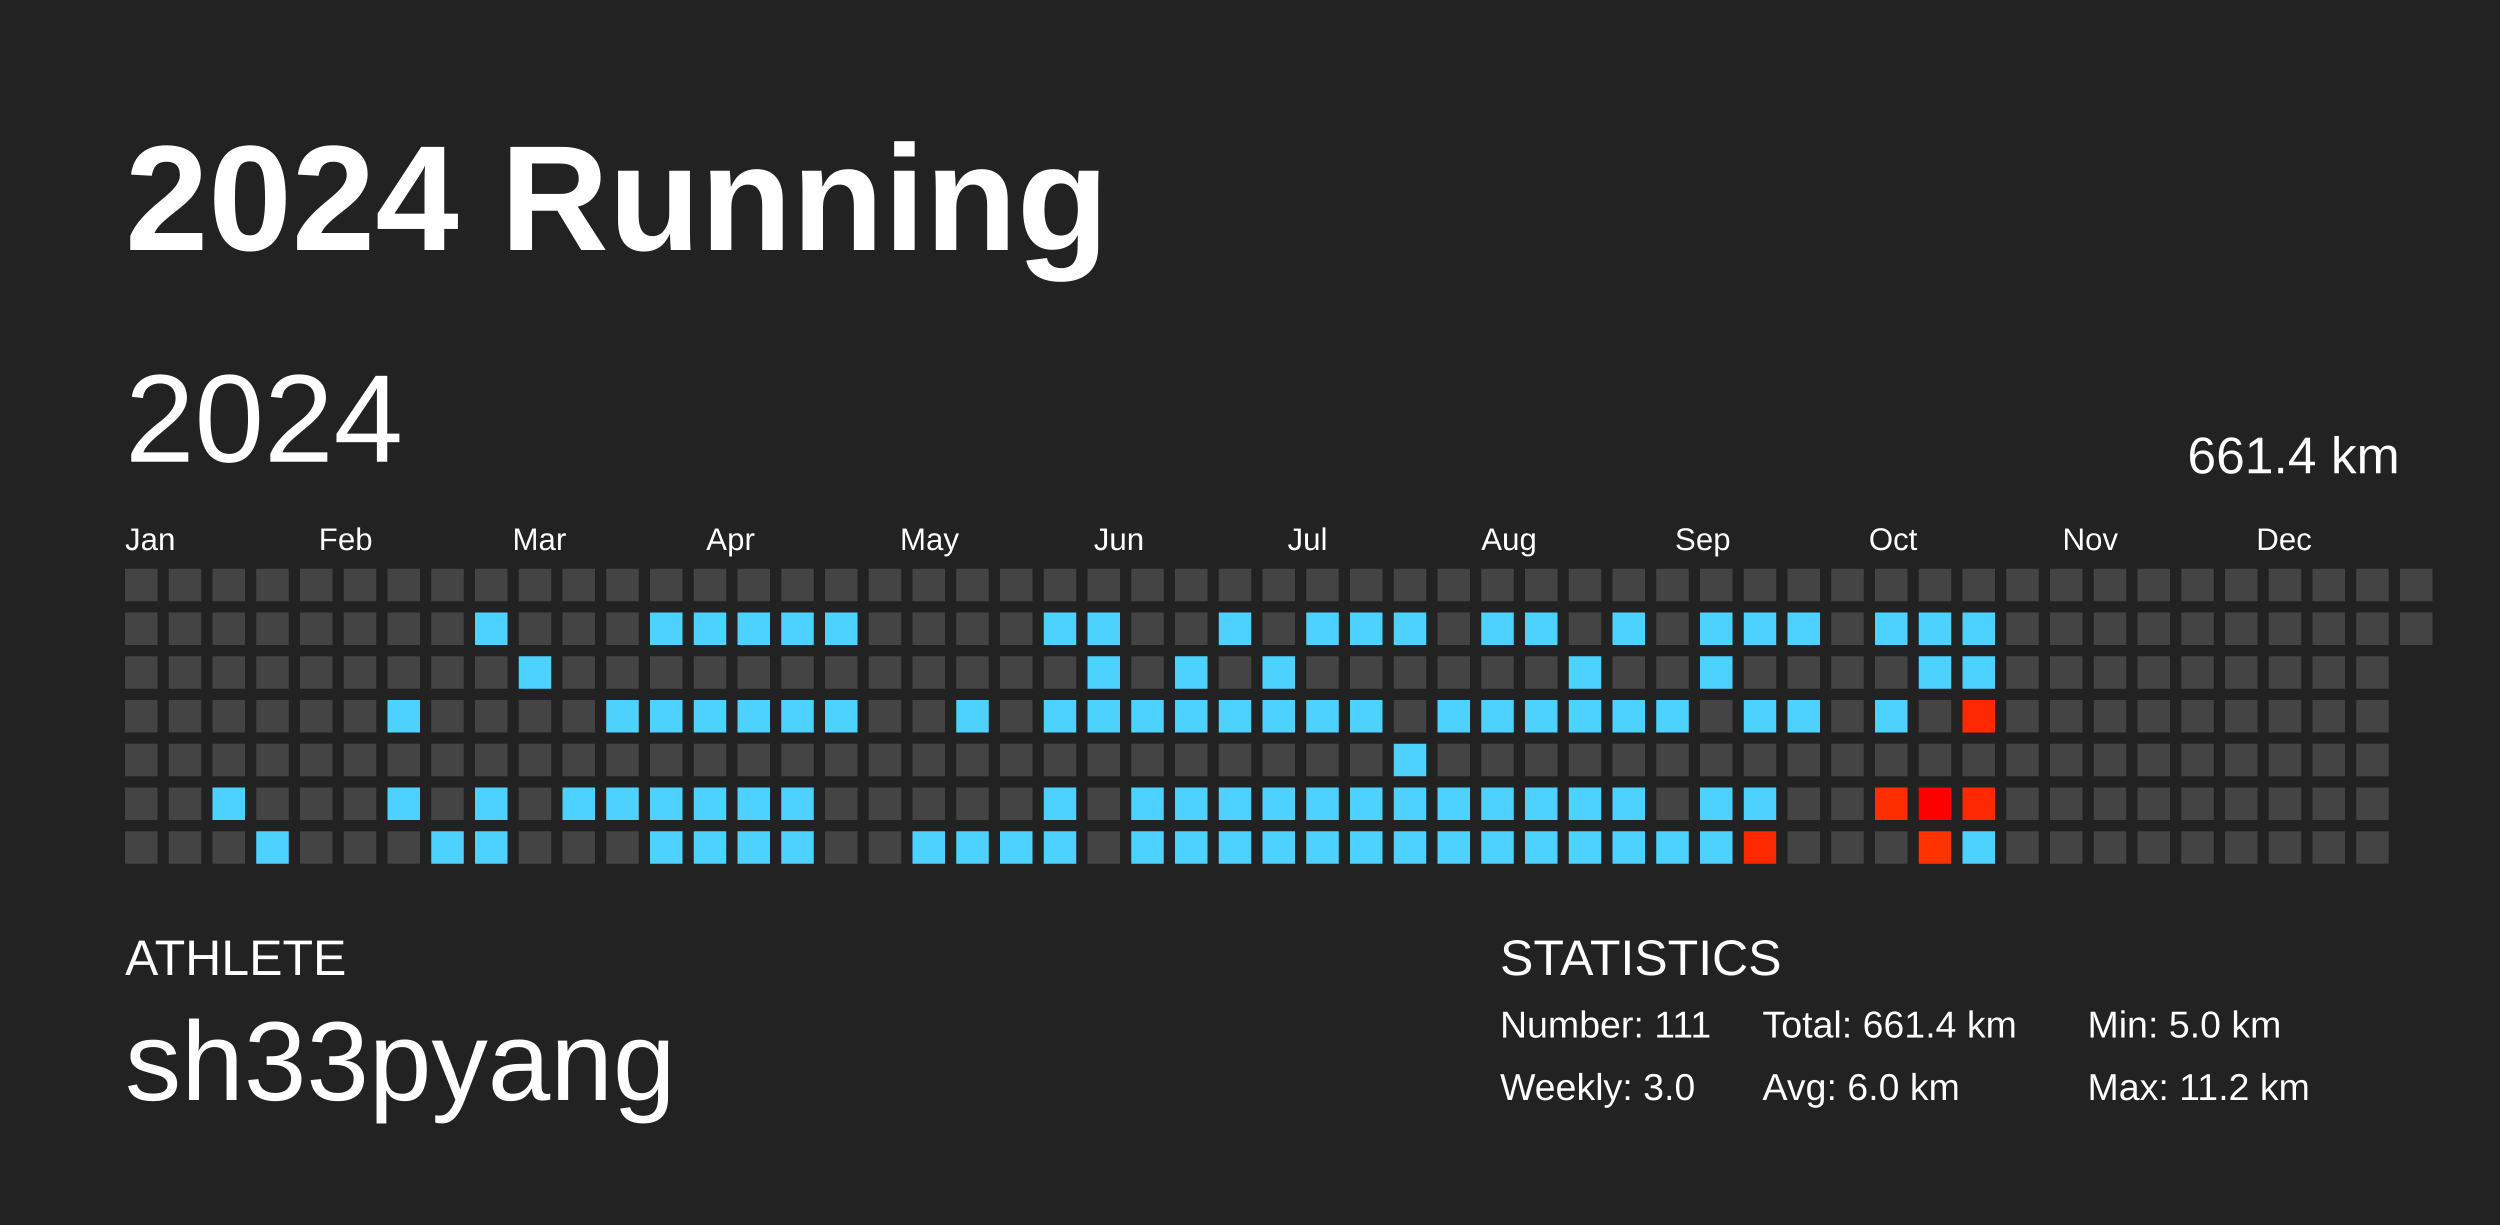
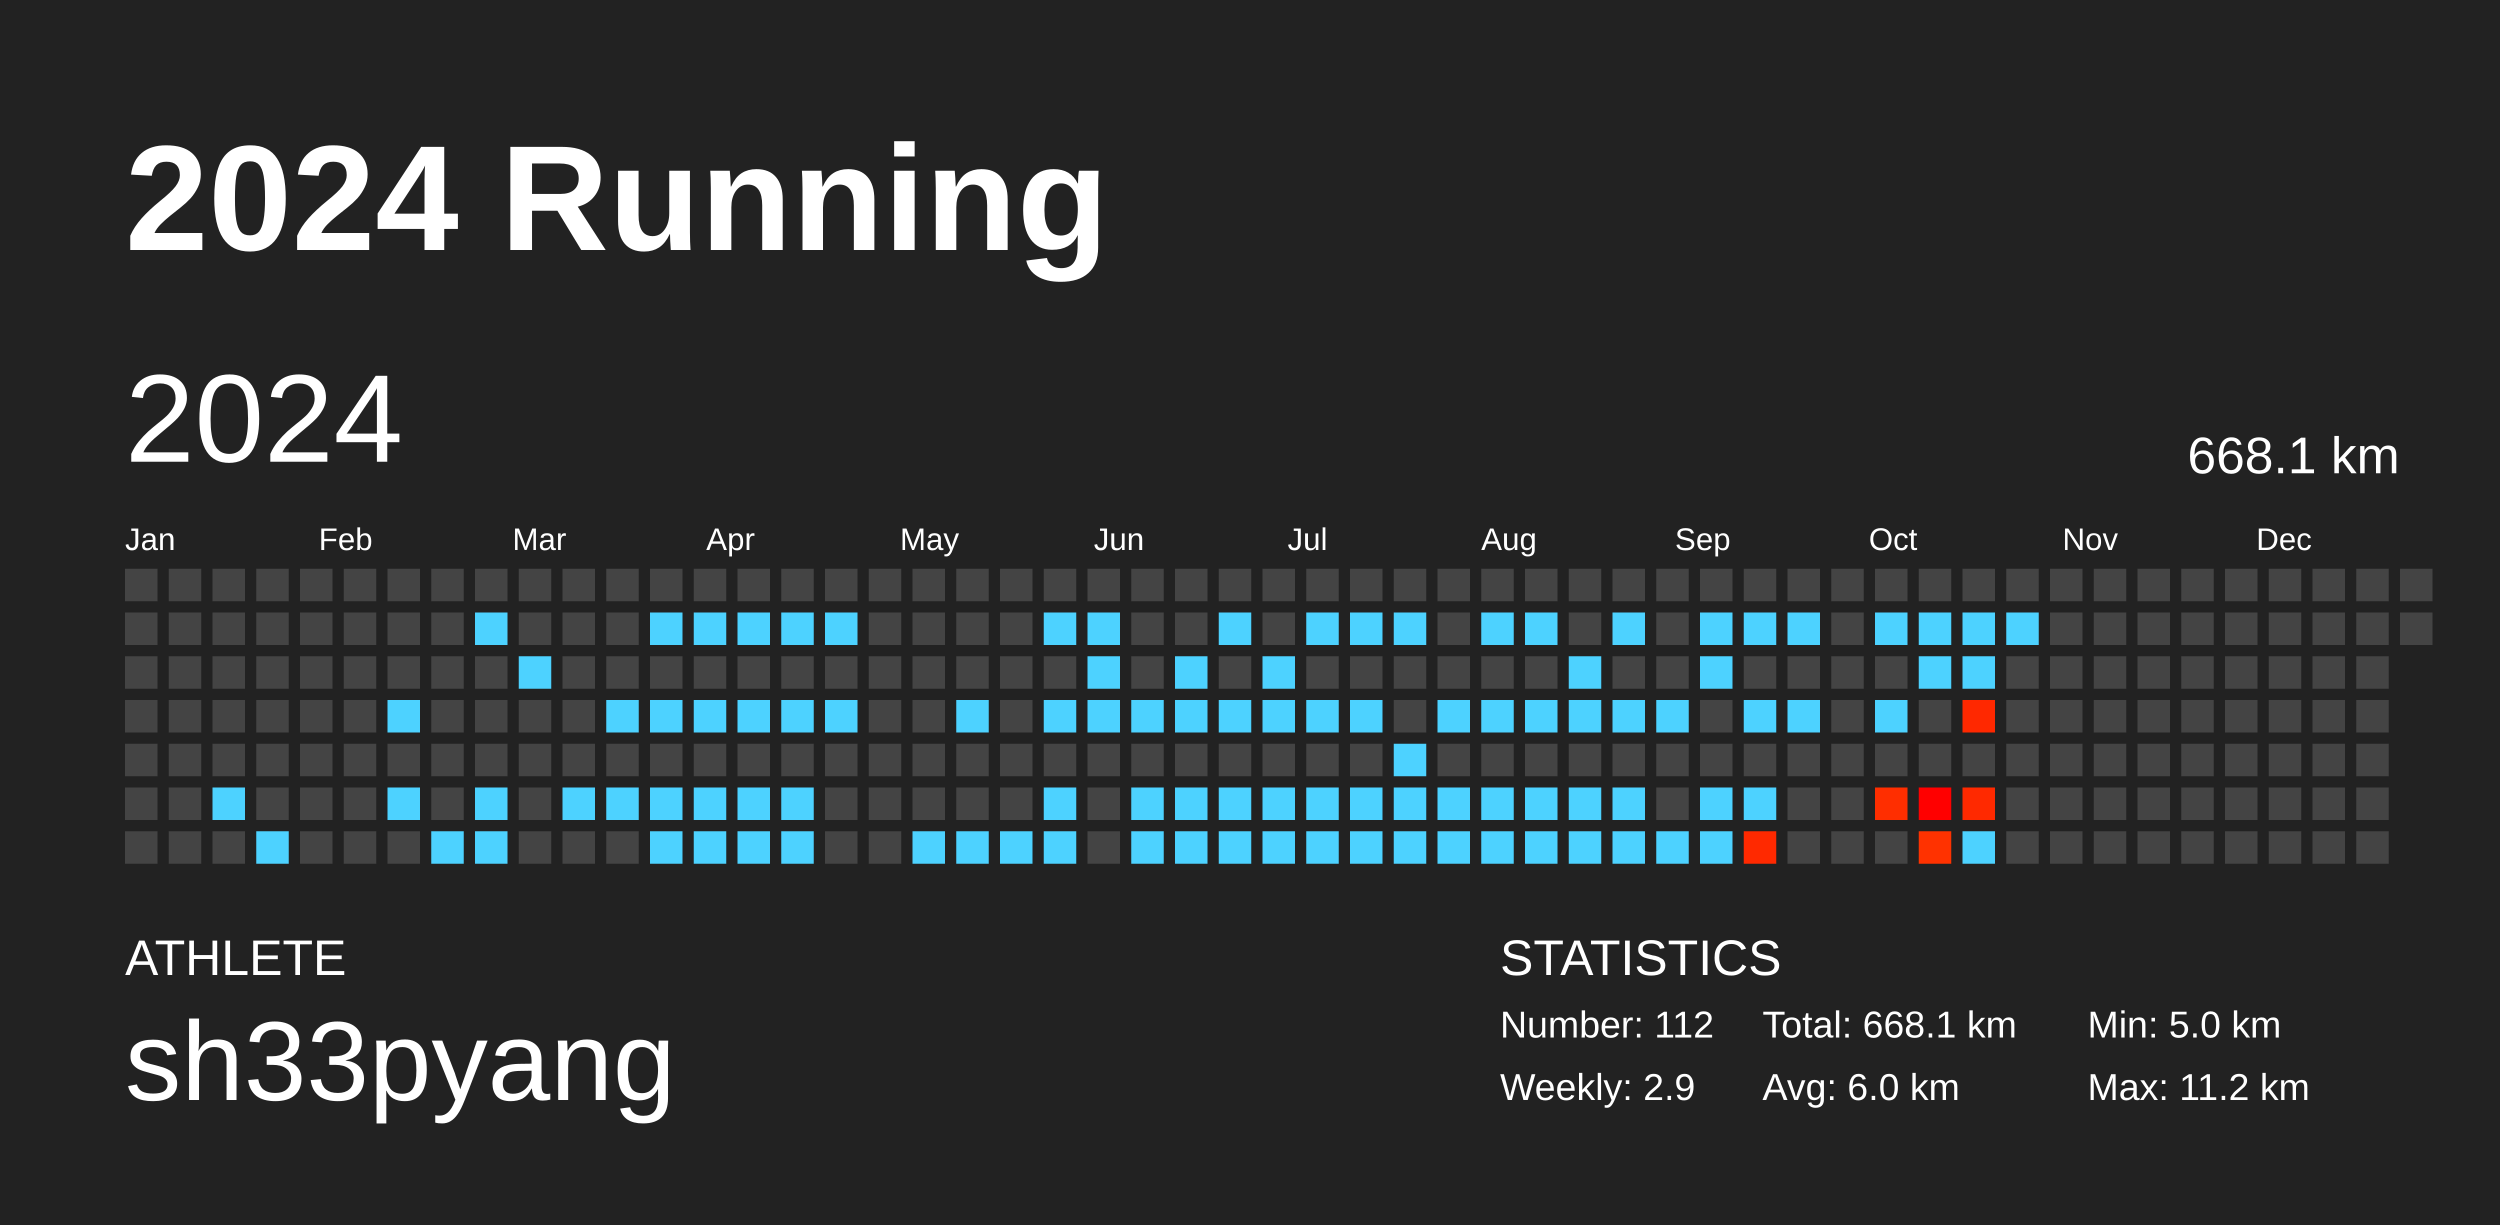
<svg xmlns="http://www.w3.org/2000/svg" baseProfile="full" height="98mm" version="1.1" viewBox="0,0,200,98" width="200mm">
  <defs />
  <rect fill="#222222" height="98" width="200" x="0" y="0" />
  <text fill="#FFFFFF" style="font-size:12px; font-family:Arial; font-weight:bold;" x="10" y="20">2024 Running</text>
  <text fill="#FFFFFF" style="font-size:4px; font-family:Arial" x="10" y="78">ATHLETE</text>
  <text fill="#FFFFFF" style="font-size:9px; font-family:Arial" x="10" y="88">sh33pyang</text>
  <text fill="#FFFFFF" style="font-size:4px; font-family:Arial" x="120" y="78">STATISTICS</text>
-   <text fill="#FFFFFF" style="font-size:3px; font-family:Arial" x="120" y="83">Number: 111</text>
-   <text fill="#FFFFFF" style="font-size:3px; font-family:Arial" x="120" y="88">Weekly: 3.0</text>
-   <text fill="#FFFFFF" style="font-size:3px; font-family:Arial" x="141" y="83">Total: 661.4 km</text>
+   <text fill="#FFFFFF" style="font-size:3px; font-family:Arial" x="120" y="83">Number: 112</text>
+   <text fill="#FFFFFF" style="font-size:3px; font-family:Arial" x="120" y="88">Weekly: 2.9</text>
+   <text fill="#FFFFFF" style="font-size:3px; font-family:Arial" x="141" y="83">Total: 668.1 km</text>
  <text fill="#FFFFFF" style="font-size:3px; font-family:Arial" x="141" y="88">Avg: 6.0 km</text>
  <text fill="#FFFFFF" style="font-size:3px; font-family:Arial" x="167" y="83">Min: 5.0 km</text>
  <text fill="#FFFFFF" style="font-size:3px; font-family:Arial" x="167" y="88">Max: 11.2 km</text>
  <text dominant-baseline="hanging" fill="#FFFFFF" style="font-size:10.0px; font-family:Arial;" x="10" y="30">2024</text>
-   <text dominant-baseline="hanging" fill="#FFFFFF" style="font-size:4.125px; font-family:Arial;" x="175" y="35">661.4 km</text>
+   <text dominant-baseline="hanging" fill="#FFFFFF" style="font-size:4.125px; font-family:Arial;" x="175" y="35">668.1 km</text>
  <text fill="#FFFFFF" style="font-size:2.5px; font-family:Arial" x="10.0" y="44">Jan</text>
  <text fill="#FFFFFF" style="font-size:2.5px; font-family:Arial" x="25.5" y="44">Feb</text>
  <text fill="#FFFFFF" style="font-size:2.5px; font-family:Arial" x="41.0" y="44">Mar</text>
  <text fill="#FFFFFF" style="font-size:2.5px; font-family:Arial" x="56.5" y="44">Apr</text>
  <text fill="#FFFFFF" style="font-size:2.5px; font-family:Arial" x="72.0" y="44">May</text>
  <text fill="#FFFFFF" style="font-size:2.5px; font-family:Arial" x="87.5" y="44">Jun</text>
  <text fill="#FFFFFF" style="font-size:2.5px; font-family:Arial" x="103.0" y="44">Jul</text>
  <text fill="#FFFFFF" style="font-size:2.5px; font-family:Arial" x="118.5" y="44">Aug</text>
  <text fill="#FFFFFF" style="font-size:2.5px; font-family:Arial" x="134.0" y="44">Sep</text>
  <text fill="#FFFFFF" style="font-size:2.5px; font-family:Arial" x="149.5" y="44">Oct</text>
  <text fill="#FFFFFF" style="font-size:2.5px; font-family:Arial" x="165.0" y="44">Nov</text>
  <text fill="#FFFFFF" style="font-size:2.5px; font-family:Arial" x="180.5" y="44">Dec</text>
  <rect fill="#444444" height="2.6" width="2.6" x="10.0" y="45.5" />
  <rect fill="#444444" height="2.6" width="2.6" x="10.0" y="49.0" />
  <rect fill="#444444" height="2.6" width="2.6" x="10.0" y="52.5" />
  <rect fill="#444444" height="2.6" width="2.6" x="10.0" y="56.0" />
  <rect fill="#444444" height="2.6" width="2.6" x="10.0" y="59.5" />
  <rect fill="#444444" height="2.6" width="2.6" x="10.0" y="63.0" />
  <rect fill="#444444" height="2.6" width="2.6" x="10.0" y="66.5" />
  <rect fill="#444444" height="2.6" width="2.6" x="13.5" y="45.5" />
  <rect fill="#444444" height="2.6" width="2.6" x="13.5" y="49.0" />
  <rect fill="#444444" height="2.6" width="2.6" x="13.5" y="52.5" />
  <rect fill="#444444" height="2.6" width="2.6" x="13.5" y="56.0" />
  <rect fill="#444444" height="2.6" width="2.6" x="13.5" y="59.5" />
  <rect fill="#444444" height="2.6" width="2.6" x="13.5" y="63.0" />
  <rect fill="#444444" height="2.6" width="2.6" x="13.5" y="66.5" />
  <rect fill="#444444" height="2.6" width="2.6" x="17.0" y="45.5" />
  <rect fill="#444444" height="2.6" width="2.6" x="17.0" y="49.0" />
  <rect fill="#444444" height="2.6" width="2.6" x="17.0" y="52.5" />
  <rect fill="#444444" height="2.6" width="2.6" x="17.0" y="56.0" />
  <rect fill="#444444" height="2.6" width="2.6" x="17.0" y="59.5" />
  <rect fill="#4dd2ff" height="2.6" width="2.6" x="17.0" y="63.0" />
  <rect fill="#444444" height="2.6" width="2.6" x="17.0" y="66.5" />
  <rect fill="#444444" height="2.6" width="2.6" x="20.5" y="45.5" />
  <rect fill="#444444" height="2.6" width="2.6" x="20.5" y="49.0" />
  <rect fill="#444444" height="2.6" width="2.6" x="20.5" y="52.5" />
  <rect fill="#444444" height="2.6" width="2.6" x="20.5" y="56.0" />
  <rect fill="#444444" height="2.6" width="2.6" x="20.5" y="59.5" />
  <rect fill="#444444" height="2.6" width="2.6" x="20.5" y="63.0" />
  <rect fill="#4dd2ff" height="2.6" width="2.6" x="20.5" y="66.5" />
  <rect fill="#444444" height="2.6" width="2.6" x="24.0" y="45.5" />
  <rect fill="#444444" height="2.6" width="2.6" x="24.0" y="49.0" />
  <rect fill="#444444" height="2.6" width="2.6" x="24.0" y="52.5" />
  <rect fill="#444444" height="2.6" width="2.6" x="24.0" y="56.0" />
  <rect fill="#444444" height="2.6" width="2.6" x="24.0" y="59.5" />
  <rect fill="#444444" height="2.6" width="2.6" x="24.0" y="63.0" />
  <rect fill="#444444" height="2.6" width="2.6" x="24.0" y="66.5" />
  <rect fill="#444444" height="2.6" width="2.6" x="27.5" y="45.5" />
  <rect fill="#444444" height="2.6" width="2.6" x="27.5" y="49.0" />
  <rect fill="#444444" height="2.6" width="2.6" x="27.5" y="52.5" />
  <rect fill="#444444" height="2.6" width="2.6" x="27.5" y="56.0" />
  <rect fill="#444444" height="2.6" width="2.6" x="27.5" y="59.5" />
  <rect fill="#444444" height="2.6" width="2.6" x="27.5" y="63.0" />
  <rect fill="#444444" height="2.6" width="2.6" x="27.5" y="66.5" />
  <rect fill="#444444" height="2.6" width="2.6" x="31.0" y="45.5" />
  <rect fill="#444444" height="2.6" width="2.6" x="31.0" y="49.0" />
  <rect fill="#444444" height="2.6" width="2.6" x="31.0" y="52.5" />
  <rect fill="#4dd2ff" height="2.6" width="2.6" x="31.0" y="56.0" />
  <rect fill="#444444" height="2.6" width="2.6" x="31.0" y="59.5" />
  <rect fill="#4dd2ff" height="2.6" width="2.6" x="31.0" y="63.0" />
  <rect fill="#444444" height="2.6" width="2.6" x="31.0" y="66.5" />
  <rect fill="#444444" height="2.6" width="2.6" x="34.5" y="45.5" />
  <rect fill="#444444" height="2.6" width="2.6" x="34.5" y="49.0" />
  <rect fill="#444444" height="2.6" width="2.6" x="34.5" y="52.5" />
  <rect fill="#444444" height="2.6" width="2.6" x="34.5" y="56.0" />
  <rect fill="#444444" height="2.6" width="2.6" x="34.5" y="59.5" />
  <rect fill="#444444" height="2.6" width="2.6" x="34.5" y="63.0" />
  <rect fill="#4dd2ff" height="2.6" width="2.6" x="34.5" y="66.5" />
  <rect fill="#444444" height="2.6" width="2.6" x="38.0" y="45.5" />
  <rect fill="#4dd2ff" height="2.6" width="2.6" x="38.0" y="49.0" />
  <rect fill="#444444" height="2.6" width="2.6" x="38.0" y="52.5" />
  <rect fill="#444444" height="2.6" width="2.6" x="38.0" y="56.0" />
  <rect fill="#444444" height="2.6" width="2.6" x="38.0" y="59.5" />
  <rect fill="#4dd2ff" height="2.6" width="2.6" x="38.0" y="63.0" />
  <rect fill="#4dd2ff" height="2.6" width="2.6" x="38.0" y="66.5" />
  <rect fill="#444444" height="2.6" width="2.6" x="41.5" y="45.5" />
  <rect fill="#444444" height="2.6" width="2.6" x="41.5" y="49.0" />
  <rect fill="#4dd2ff" height="2.6" width="2.6" x="41.5" y="52.5" />
  <rect fill="#444444" height="2.6" width="2.6" x="41.5" y="56.0" />
  <rect fill="#444444" height="2.6" width="2.6" x="41.5" y="59.5" />
  <rect fill="#444444" height="2.6" width="2.6" x="41.5" y="63.0" />
  <rect fill="#444444" height="2.6" width="2.6" x="41.5" y="66.5" />
  <rect fill="#444444" height="2.6" width="2.6" x="45.0" y="45.5" />
  <rect fill="#444444" height="2.6" width="2.6" x="45.0" y="49.0" />
  <rect fill="#444444" height="2.6" width="2.6" x="45.0" y="52.5" />
  <rect fill="#444444" height="2.6" width="2.6" x="45.0" y="56.0" />
  <rect fill="#444444" height="2.6" width="2.6" x="45.0" y="59.5" />
  <rect fill="#4dd2ff" height="2.6" width="2.6" x="45.0" y="63.0" />
  <rect fill="#444444" height="2.6" width="2.6" x="45.0" y="66.5" />
  <rect fill="#444444" height="2.6" width="2.6" x="48.5" y="45.5" />
  <rect fill="#444444" height="2.6" width="2.6" x="48.5" y="49.0" />
  <rect fill="#444444" height="2.6" width="2.6" x="48.5" y="52.5" />
  <rect fill="#4dd2ff" height="2.6" width="2.6" x="48.5" y="56.0" />
  <rect fill="#444444" height="2.6" width="2.6" x="48.5" y="59.5" />
  <rect fill="#4dd2ff" height="2.6" width="2.6" x="48.5" y="63.0" />
  <rect fill="#444444" height="2.6" width="2.6" x="48.5" y="66.5" />
  <rect fill="#444444" height="2.6" width="2.6" x="52.0" y="45.5" />
  <rect fill="#4dd2ff" height="2.6" width="2.6" x="52.0" y="49.0" />
  <rect fill="#444444" height="2.6" width="2.6" x="52.0" y="52.5" />
  <rect fill="#4dd2ff" height="2.6" width="2.6" x="52.0" y="56.0" />
  <rect fill="#444444" height="2.6" width="2.6" x="52.0" y="59.5" />
  <rect fill="#4dd2ff" height="2.6" width="2.6" x="52.0" y="63.0" />
  <rect fill="#4dd2ff" height="2.6" width="2.6" x="52.0" y="66.5" />
  <rect fill="#444444" height="2.6" width="2.6" x="55.5" y="45.5" />
  <rect fill="#4dd2ff" height="2.6" width="2.6" x="55.5" y="49.0" />
  <rect fill="#444444" height="2.6" width="2.6" x="55.5" y="52.5" />
  <rect fill="#4dd2ff" height="2.6" width="2.6" x="55.5" y="56.0" />
  <rect fill="#444444" height="2.6" width="2.6" x="55.5" y="59.5" />
  <rect fill="#4dd2ff" height="2.6" width="2.6" x="55.5" y="63.0" />
  <rect fill="#4dd2ff" height="2.6" width="2.6" x="55.5" y="66.5" />
  <rect fill="#444444" height="2.6" width="2.6" x="59.0" y="45.5" />
  <rect fill="#4dd2ff" height="2.6" width="2.6" x="59.0" y="49.0" />
  <rect fill="#444444" height="2.6" width="2.6" x="59.0" y="52.5" />
  <rect fill="#4dd2ff" height="2.6" width="2.6" x="59.0" y="56.0" />
  <rect fill="#444444" height="2.6" width="2.6" x="59.0" y="59.5" />
  <rect fill="#4dd2ff" height="2.6" width="2.6" x="59.0" y="63.0" />
  <rect fill="#4dd2ff" height="2.6" width="2.6" x="59.0" y="66.5" />
  <rect fill="#444444" height="2.6" width="2.6" x="62.5" y="45.5" />
  <rect fill="#4dd2ff" height="2.6" width="2.6" x="62.5" y="49.0" />
  <rect fill="#444444" height="2.6" width="2.6" x="62.5" y="52.5" />
  <rect fill="#4dd2ff" height="2.6" width="2.6" x="62.5" y="56.0" />
  <rect fill="#444444" height="2.6" width="2.6" x="62.5" y="59.5" />
  <rect fill="#4dd2ff" height="2.6" width="2.6" x="62.5" y="63.0" />
  <rect fill="#4dd2ff" height="2.6" width="2.6" x="62.5" y="66.5" />
  <rect fill="#444444" height="2.6" width="2.6" x="66.0" y="45.5" />
  <rect fill="#4dd2ff" height="2.6" width="2.6" x="66.0" y="49.0" />
  <rect fill="#444444" height="2.6" width="2.6" x="66.0" y="52.5" />
  <rect fill="#4dd2ff" height="2.6" width="2.6" x="66.0" y="56.0" />
  <rect fill="#444444" height="2.6" width="2.6" x="66.0" y="59.5" />
  <rect fill="#444444" height="2.6" width="2.6" x="66.0" y="63.0" />
  <rect fill="#444444" height="2.6" width="2.6" x="66.0" y="66.5" />
  <rect fill="#444444" height="2.6" width="2.6" x="69.5" y="45.5" />
  <rect fill="#444444" height="2.6" width="2.6" x="69.5" y="49.0" />
  <rect fill="#444444" height="2.6" width="2.6" x="69.5" y="52.5" />
  <rect fill="#444444" height="2.6" width="2.6" x="69.5" y="56.0" />
  <rect fill="#444444" height="2.6" width="2.6" x="69.5" y="59.5" />
  <rect fill="#444444" height="2.6" width="2.6" x="69.5" y="63.0" />
  <rect fill="#444444" height="2.6" width="2.6" x="69.5" y="66.5" />
  <rect fill="#444444" height="2.6" width="2.6" x="73.0" y="45.5" />
  <rect fill="#444444" height="2.6" width="2.6" x="73.0" y="49.0" />
  <rect fill="#444444" height="2.6" width="2.6" x="73.0" y="52.5" />
  <rect fill="#444444" height="2.6" width="2.6" x="73.0" y="56.0" />
  <rect fill="#444444" height="2.6" width="2.6" x="73.0" y="59.5" />
  <rect fill="#444444" height="2.6" width="2.6" x="73.0" y="63.0" />
  <rect fill="#4dd2ff" height="2.6" width="2.6" x="73.0" y="66.5" />
  <rect fill="#444444" height="2.6" width="2.6" x="76.5" y="45.5" />
  <rect fill="#444444" height="2.6" width="2.6" x="76.5" y="49.0" />
  <rect fill="#444444" height="2.6" width="2.6" x="76.5" y="52.5" />
  <rect fill="#4dd2ff" height="2.6" width="2.6" x="76.5" y="56.0" />
  <rect fill="#444444" height="2.6" width="2.6" x="76.5" y="59.5" />
  <rect fill="#444444" height="2.6" width="2.6" x="76.5" y="63.0" />
  <rect fill="#4dd2ff" height="2.6" width="2.6" x="76.5" y="66.5" />
  <rect fill="#444444" height="2.6" width="2.6" x="80.0" y="45.5" />
  <rect fill="#444444" height="2.6" width="2.6" x="80.0" y="49.0" />
  <rect fill="#444444" height="2.6" width="2.6" x="80.0" y="52.5" />
  <rect fill="#444444" height="2.6" width="2.6" x="80.0" y="56.0" />
  <rect fill="#444444" height="2.6" width="2.6" x="80.0" y="59.5" />
  <rect fill="#444444" height="2.6" width="2.6" x="80.0" y="63.0" />
  <rect fill="#4dd2ff" height="2.6" width="2.6" x="80.0" y="66.5" />
  <rect fill="#444444" height="2.6" width="2.6" x="83.5" y="45.5" />
  <rect fill="#4dd2ff" height="2.6" width="2.6" x="83.5" y="49.0" />
  <rect fill="#444444" height="2.6" width="2.6" x="83.5" y="52.5" />
  <rect fill="#4dd2ff" height="2.6" width="2.6" x="83.5" y="56.0" />
  <rect fill="#444444" height="2.6" width="2.6" x="83.5" y="59.5" />
  <rect fill="#4dd2ff" height="2.6" width="2.6" x="83.5" y="63.0" />
  <rect fill="#4dd2ff" height="2.6" width="2.6" x="83.5" y="66.5" />
  <rect fill="#444444" height="2.6" width="2.6" x="87.0" y="45.5" />
  <rect fill="#4dd2ff" height="2.6" width="2.6" x="87.0" y="49.0" />
  <rect fill="#4dd2ff" height="2.6" width="2.6" x="87.0" y="52.5" />
  <rect fill="#4dd2ff" height="2.6" width="2.6" x="87.0" y="56.0" />
  <rect fill="#444444" height="2.6" width="2.6" x="87.0" y="59.5" />
  <rect fill="#444444" height="2.6" width="2.6" x="87.0" y="63.0" />
  <rect fill="#444444" height="2.6" width="2.6" x="87.0" y="66.5" />
  <rect fill="#444444" height="2.6" width="2.6" x="90.5" y="45.5" />
  <rect fill="#444444" height="2.6" width="2.6" x="90.5" y="49.0" />
  <rect fill="#444444" height="2.6" width="2.6" x="90.5" y="52.5" />
  <rect fill="#4dd2ff" height="2.6" width="2.6" x="90.5" y="56.0" />
  <rect fill="#444444" height="2.6" width="2.6" x="90.5" y="59.5" />
  <rect fill="#4dd2ff" height="2.6" width="2.6" x="90.5" y="63.0" />
  <rect fill="#4dd2ff" height="2.6" width="2.6" x="90.5" y="66.5" />
  <rect fill="#444444" height="2.6" width="2.6" x="94.0" y="45.5" />
  <rect fill="#444444" height="2.6" width="2.6" x="94.0" y="49.0" />
  <rect fill="#4dd2ff" height="2.6" width="2.6" x="94.0" y="52.5" />
  <rect fill="#4dd2ff" height="2.6" width="2.6" x="94.0" y="56.0" />
  <rect fill="#444444" height="2.6" width="2.6" x="94.0" y="59.5" />
  <rect fill="#4dd2ff" height="2.6" width="2.6" x="94.0" y="63.0" />
  <rect fill="#4dd2ff" height="2.6" width="2.6" x="94.0" y="66.5" />
  <rect fill="#444444" height="2.6" width="2.6" x="97.5" y="45.5" />
  <rect fill="#4dd2ff" height="2.6" width="2.6" x="97.5" y="49.0" />
  <rect fill="#444444" height="2.6" width="2.6" x="97.5" y="52.5" />
  <rect fill="#4dd2ff" height="2.6" width="2.6" x="97.5" y="56.0" />
  <rect fill="#444444" height="2.6" width="2.6" x="97.5" y="59.5" />
  <rect fill="#4dd2ff" height="2.6" width="2.6" x="97.5" y="63.0" />
  <rect fill="#4dd2ff" height="2.6" width="2.6" x="97.5" y="66.5" />
  <rect fill="#444444" height="2.6" width="2.6" x="101.0" y="45.5" />
  <rect fill="#444444" height="2.6" width="2.6" x="101.0" y="49.0" />
  <rect fill="#4dd2ff" height="2.6" width="2.6" x="101.0" y="52.5" />
  <rect fill="#4dd2ff" height="2.6" width="2.6" x="101.0" y="56.0" />
  <rect fill="#444444" height="2.6" width="2.6" x="101.0" y="59.5" />
  <rect fill="#4dd2ff" height="2.6" width="2.6" x="101.0" y="63.0" />
  <rect fill="#4dd2ff" height="2.6" width="2.6" x="101.0" y="66.5" />
  <rect fill="#444444" height="2.6" width="2.6" x="104.5" y="45.5" />
  <rect fill="#4dd2ff" height="2.6" width="2.6" x="104.5" y="49.0" />
  <rect fill="#444444" height="2.6" width="2.6" x="104.5" y="52.5" />
  <rect fill="#4dd2ff" height="2.6" width="2.6" x="104.5" y="56.0" />
  <rect fill="#444444" height="2.6" width="2.6" x="104.5" y="59.5" />
  <rect fill="#4dd2ff" height="2.6" width="2.6" x="104.5" y="63.0" />
  <rect fill="#4dd2ff" height="2.6" width="2.6" x="104.5" y="66.5" />
  <rect fill="#444444" height="2.6" width="2.6" x="108.0" y="45.5" />
  <rect fill="#4dd2ff" height="2.6" width="2.6" x="108.0" y="49.0" />
  <rect fill="#444444" height="2.6" width="2.6" x="108.0" y="52.5" />
  <rect fill="#4dd2ff" height="2.6" width="2.6" x="108.0" y="56.0" />
  <rect fill="#444444" height="2.6" width="2.6" x="108.0" y="59.5" />
  <rect fill="#4dd2ff" height="2.6" width="2.6" x="108.0" y="63.0" />
  <rect fill="#4dd2ff" height="2.6" width="2.6" x="108.0" y="66.5" />
  <rect fill="#444444" height="2.6" width="2.6" x="111.5" y="45.5" />
  <rect fill="#4dd2ff" height="2.6" width="2.6" x="111.5" y="49.0" />
  <rect fill="#444444" height="2.6" width="2.6" x="111.5" y="52.5" />
  <rect fill="#444444" height="2.6" width="2.6" x="111.5" y="56.0" />
  <rect fill="#4dd2ff" height="2.6" width="2.6" x="111.5" y="59.5" />
  <rect fill="#4dd2ff" height="2.6" width="2.6" x="111.5" y="63.0" />
  <rect fill="#4dd2ff" height="2.6" width="2.6" x="111.5" y="66.5" />
  <rect fill="#444444" height="2.6" width="2.6" x="115.0" y="45.5" />
  <rect fill="#444444" height="2.6" width="2.6" x="115.0" y="49.0" />
  <rect fill="#444444" height="2.6" width="2.6" x="115.0" y="52.5" />
  <rect fill="#4dd2ff" height="2.6" width="2.6" x="115.0" y="56.0" />
  <rect fill="#444444" height="2.6" width="2.6" x="115.0" y="59.5" />
  <rect fill="#4dd2ff" height="2.6" width="2.6" x="115.0" y="63.0" />
  <rect fill="#4dd2ff" height="2.6" width="2.6" x="115.0" y="66.5" />
  <rect fill="#444444" height="2.6" width="2.6" x="118.5" y="45.5" />
  <rect fill="#4dd2ff" height="2.6" width="2.6" x="118.5" y="49.0" />
  <rect fill="#444444" height="2.6" width="2.6" x="118.5" y="52.5" />
  <rect fill="#4dd2ff" height="2.6" width="2.6" x="118.5" y="56.0" />
  <rect fill="#444444" height="2.6" width="2.6" x="118.5" y="59.5" />
  <rect fill="#4dd2ff" height="2.6" width="2.6" x="118.5" y="63.0" />
  <rect fill="#4dd2ff" height="2.6" width="2.6" x="118.5" y="66.5" />
  <rect fill="#444444" height="2.6" width="2.6" x="122.0" y="45.5" />
  <rect fill="#4dd2ff" height="2.6" width="2.6" x="122.0" y="49.0" />
  <rect fill="#444444" height="2.6" width="2.6" x="122.0" y="52.5" />
  <rect fill="#4dd2ff" height="2.6" width="2.6" x="122.0" y="56.0" />
  <rect fill="#444444" height="2.6" width="2.6" x="122.0" y="59.5" />
  <rect fill="#4dd2ff" height="2.6" width="2.6" x="122.0" y="63.0" />
  <rect fill="#4dd2ff" height="2.6" width="2.6" x="122.0" y="66.5" />
  <rect fill="#444444" height="2.6" width="2.6" x="125.5" y="45.5" />
  <rect fill="#444444" height="2.6" width="2.6" x="125.5" y="49.0" />
  <rect fill="#4dd2ff" height="2.6" width="2.6" x="125.5" y="52.5" />
  <rect fill="#4dd2ff" height="2.6" width="2.6" x="125.5" y="56.0" />
  <rect fill="#444444" height="2.6" width="2.6" x="125.5" y="59.5" />
  <rect fill="#4dd2ff" height="2.6" width="2.6" x="125.5" y="63.0" />
  <rect fill="#4dd2ff" height="2.6" width="2.6" x="125.5" y="66.5" />
  <rect fill="#444444" height="2.6" width="2.6" x="129.0" y="45.5" />
  <rect fill="#4dd2ff" height="2.6" width="2.6" x="129.0" y="49.0" />
  <rect fill="#444444" height="2.6" width="2.6" x="129.0" y="52.5" />
  <rect fill="#4dd2ff" height="2.6" width="2.6" x="129.0" y="56.0" />
  <rect fill="#444444" height="2.6" width="2.6" x="129.0" y="59.5" />
  <rect fill="#4dd2ff" height="2.6" width="2.6" x="129.0" y="63.0" />
  <rect fill="#4dd2ff" height="2.6" width="2.6" x="129.0" y="66.5" />
  <rect fill="#444444" height="2.6" width="2.6" x="132.5" y="45.5" />
  <rect fill="#444444" height="2.6" width="2.6" x="132.5" y="49.0" />
  <rect fill="#444444" height="2.6" width="2.6" x="132.5" y="52.5" />
  <rect fill="#4dd2ff" height="2.6" width="2.6" x="132.5" y="56.0" />
  <rect fill="#444444" height="2.6" width="2.6" x="132.5" y="59.5" />
  <rect fill="#444444" height="2.6" width="2.6" x="132.5" y="63.0" />
  <rect fill="#4dd2ff" height="2.6" width="2.6" x="132.5" y="66.5" />
  <rect fill="#444444" height="2.6" width="2.6" x="136.0" y="45.5" />
  <rect fill="#4dd2ff" height="2.6" width="2.6" x="136.0" y="49.0" />
  <rect fill="#4dd2ff" height="2.6" width="2.6" x="136.0" y="52.5" />
  <rect fill="#444444" height="2.6" width="2.6" x="136.0" y="56.0" />
  <rect fill="#444444" height="2.6" width="2.6" x="136.0" y="59.5" />
  <rect fill="#4dd2ff" height="2.6" width="2.6" x="136.0" y="63.0" />
  <rect fill="#4dd2ff" height="2.6" width="2.6" x="136.0" y="66.5" />
  <rect fill="#444444" height="2.6" width="2.6" x="139.5" y="45.5" />
  <rect fill="#4dd2ff" height="2.6" width="2.6" x="139.5" y="49.0" />
  <rect fill="#444444" height="2.6" width="2.6" x="139.5" y="52.5" />
  <rect fill="#4dd2ff" height="2.6" width="2.6" x="139.5" y="56.0" />
  <rect fill="#444444" height="2.6" width="2.6" x="139.5" y="59.5" />
  <rect fill="#4dd2ff" height="2.6" width="2.6" x="139.5" y="63.0" />
  <rect fill="#ff2900" height="2.6" width="2.6" x="139.5" y="66.5" />
  <rect fill="#444444" height="2.6" width="2.6" x="143.0" y="45.5" />
  <rect fill="#4dd2ff" height="2.6" width="2.6" x="143.0" y="49.0" />
  <rect fill="#444444" height="2.6" width="2.6" x="143.0" y="52.5" />
  <rect fill="#4dd2ff" height="2.6" width="2.6" x="143.0" y="56.0" />
  <rect fill="#444444" height="2.6" width="2.6" x="143.0" y="59.5" />
  <rect fill="#444444" height="2.6" width="2.6" x="143.0" y="63.0" />
  <rect fill="#444444" height="2.6" width="2.6" x="143.0" y="66.5" />
  <rect fill="#444444" height="2.6" width="2.6" x="146.5" y="45.5" />
  <rect fill="#444444" height="2.6" width="2.6" x="146.5" y="49.0" />
  <rect fill="#444444" height="2.6" width="2.6" x="146.5" y="52.5" />
  <rect fill="#444444" height="2.6" width="2.6" x="146.5" y="56.0" />
  <rect fill="#444444" height="2.6" width="2.6" x="146.5" y="59.5" />
  <rect fill="#444444" height="2.6" width="2.6" x="146.5" y="63.0" />
  <rect fill="#444444" height="2.6" width="2.6" x="146.5" y="66.5" />
  <rect fill="#444444" height="2.6" width="2.6" x="150.0" y="45.5" />
  <rect fill="#4dd2ff" height="2.6" width="2.6" x="150.0" y="49.0" />
  <rect fill="#444444" height="2.6" width="2.6" x="150.0" y="52.5" />
  <rect fill="#4dd2ff" height="2.6" width="2.6" x="150.0" y="56.0" />
  <rect fill="#444444" height="2.6" width="2.6" x="150.0" y="59.5" />
  <rect fill="#ff2e00" height="2.6" width="2.6" x="150.0" y="63.0" />
  <rect fill="#444444" height="2.6" width="2.6" x="150.0" y="66.5" />
  <rect fill="#444444" height="2.6" width="2.6" x="153.5" y="45.5" />
  <rect fill="#4dd2ff" height="2.6" width="2.6" x="153.5" y="49.0" />
  <rect fill="#4dd2ff" height="2.6" width="2.6" x="153.5" y="52.5" />
  <rect fill="#444444" height="2.6" width="2.6" x="153.5" y="56.0" />
  <rect fill="#444444" height="2.6" width="2.6" x="153.5" y="59.5" />
  <rect fill="#ff0000" height="2.6" width="2.6" x="153.5" y="63.0" />
  <rect fill="#ff3200" height="2.6" width="2.6" x="153.5" y="66.5" />
  <rect fill="#444444" height="2.6" width="2.6" x="157.0" y="45.5" />
  <rect fill="#4dd2ff" height="2.6" width="2.6" x="157.0" y="49.0" />
  <rect fill="#4dd2ff" height="2.6" width="2.6" x="157.0" y="52.5" />
  <rect fill="#ff2800" height="2.6" width="2.6" x="157.0" y="56.0" />
  <rect fill="#444444" height="2.6" width="2.6" x="157.0" y="59.5" />
  <rect fill="#ff2900" height="2.6" width="2.6" x="157.0" y="63.0" />
  <rect fill="#4dd2ff" height="2.6" width="2.6" x="157.0" y="66.5" />
  <rect fill="#444444" height="2.6" width="2.6" x="160.5" y="45.5" />
-   <rect fill="#444444" height="2.6" width="2.6" x="160.5" y="49.0" />
+   <rect fill="#4dd2ff" height="2.6" width="2.6" x="160.5" y="49.0" />
  <rect fill="#444444" height="2.6" width="2.6" x="160.5" y="52.5" />
  <rect fill="#444444" height="2.6" width="2.6" x="160.5" y="56.0" />
  <rect fill="#444444" height="2.6" width="2.6" x="160.5" y="59.5" />
  <rect fill="#444444" height="2.6" width="2.6" x="160.5" y="63.0" />
  <rect fill="#444444" height="2.6" width="2.6" x="160.5" y="66.5" />
  <rect fill="#444444" height="2.6" width="2.6" x="164.0" y="45.5" />
  <rect fill="#444444" height="2.6" width="2.6" x="164.0" y="49.0" />
  <rect fill="#444444" height="2.6" width="2.6" x="164.0" y="52.5" />
  <rect fill="#444444" height="2.6" width="2.6" x="164.0" y="56.0" />
  <rect fill="#444444" height="2.6" width="2.6" x="164.0" y="59.5" />
  <rect fill="#444444" height="2.6" width="2.6" x="164.0" y="63.0" />
  <rect fill="#444444" height="2.6" width="2.6" x="164.0" y="66.5" />
  <rect fill="#444444" height="2.6" width="2.6" x="167.5" y="45.5" />
  <rect fill="#444444" height="2.6" width="2.6" x="167.5" y="49.0" />
  <rect fill="#444444" height="2.6" width="2.6" x="167.5" y="52.5" />
  <rect fill="#444444" height="2.6" width="2.6" x="167.5" y="56.0" />
  <rect fill="#444444" height="2.6" width="2.6" x="167.5" y="59.5" />
  <rect fill="#444444" height="2.6" width="2.6" x="167.5" y="63.0" />
  <rect fill="#444444" height="2.6" width="2.6" x="167.5" y="66.5" />
  <rect fill="#444444" height="2.6" width="2.6" x="171.0" y="45.5" />
  <rect fill="#444444" height="2.6" width="2.6" x="171.0" y="49.0" />
  <rect fill="#444444" height="2.6" width="2.6" x="171.0" y="52.5" />
  <rect fill="#444444" height="2.6" width="2.6" x="171.0" y="56.0" />
  <rect fill="#444444" height="2.6" width="2.6" x="171.0" y="59.5" />
  <rect fill="#444444" height="2.6" width="2.6" x="171.0" y="63.0" />
  <rect fill="#444444" height="2.6" width="2.6" x="171.0" y="66.5" />
  <rect fill="#444444" height="2.6" width="2.6" x="174.5" y="45.5" />
  <rect fill="#444444" height="2.6" width="2.6" x="174.5" y="49.0" />
  <rect fill="#444444" height="2.6" width="2.6" x="174.5" y="52.5" />
  <rect fill="#444444" height="2.6" width="2.6" x="174.5" y="56.0" />
  <rect fill="#444444" height="2.6" width="2.6" x="174.5" y="59.5" />
  <rect fill="#444444" height="2.6" width="2.6" x="174.5" y="63.0" />
  <rect fill="#444444" height="2.6" width="2.6" x="174.5" y="66.5" />
  <rect fill="#444444" height="2.6" width="2.6" x="178.0" y="45.5" />
  <rect fill="#444444" height="2.6" width="2.6" x="178.0" y="49.0" />
  <rect fill="#444444" height="2.6" width="2.6" x="178.0" y="52.5" />
  <rect fill="#444444" height="2.6" width="2.6" x="178.0" y="56.0" />
  <rect fill="#444444" height="2.6" width="2.6" x="178.0" y="59.5" />
  <rect fill="#444444" height="2.6" width="2.6" x="178.0" y="63.0" />
  <rect fill="#444444" height="2.6" width="2.6" x="178.0" y="66.5" />
  <rect fill="#444444" height="2.6" width="2.6" x="181.5" y="45.5" />
  <rect fill="#444444" height="2.6" width="2.6" x="181.5" y="49.0" />
  <rect fill="#444444" height="2.6" width="2.6" x="181.5" y="52.5" />
  <rect fill="#444444" height="2.6" width="2.6" x="181.5" y="56.0" />
  <rect fill="#444444" height="2.6" width="2.6" x="181.5" y="59.5" />
  <rect fill="#444444" height="2.6" width="2.6" x="181.5" y="63.0" />
  <rect fill="#444444" height="2.6" width="2.6" x="181.5" y="66.5" />
  <rect fill="#444444" height="2.6" width="2.6" x="185.0" y="45.5" />
  <rect fill="#444444" height="2.6" width="2.6" x="185.0" y="49.0" />
  <rect fill="#444444" height="2.6" width="2.6" x="185.0" y="52.5" />
  <rect fill="#444444" height="2.6" width="2.6" x="185.0" y="56.0" />
  <rect fill="#444444" height="2.6" width="2.6" x="185.0" y="59.5" />
  <rect fill="#444444" height="2.6" width="2.6" x="185.0" y="63.0" />
  <rect fill="#444444" height="2.6" width="2.6" x="185.0" y="66.5" />
  <rect fill="#444444" height="2.6" width="2.6" x="188.5" y="45.5" />
  <rect fill="#444444" height="2.6" width="2.6" x="188.5" y="49.0" />
  <rect fill="#444444" height="2.6" width="2.6" x="188.5" y="52.5" />
  <rect fill="#444444" height="2.6" width="2.6" x="188.5" y="56.0" />
  <rect fill="#444444" height="2.6" width="2.6" x="188.5" y="59.5" />
  <rect fill="#444444" height="2.6" width="2.6" x="188.5" y="63.0" />
  <rect fill="#444444" height="2.6" width="2.6" x="188.5" y="66.5" />
  <rect fill="#444444" height="2.6" width="2.6" x="192.0" y="45.5" />
  <rect fill="#444444" height="2.6" width="2.6" x="192.0" y="49.0" />
</svg>
